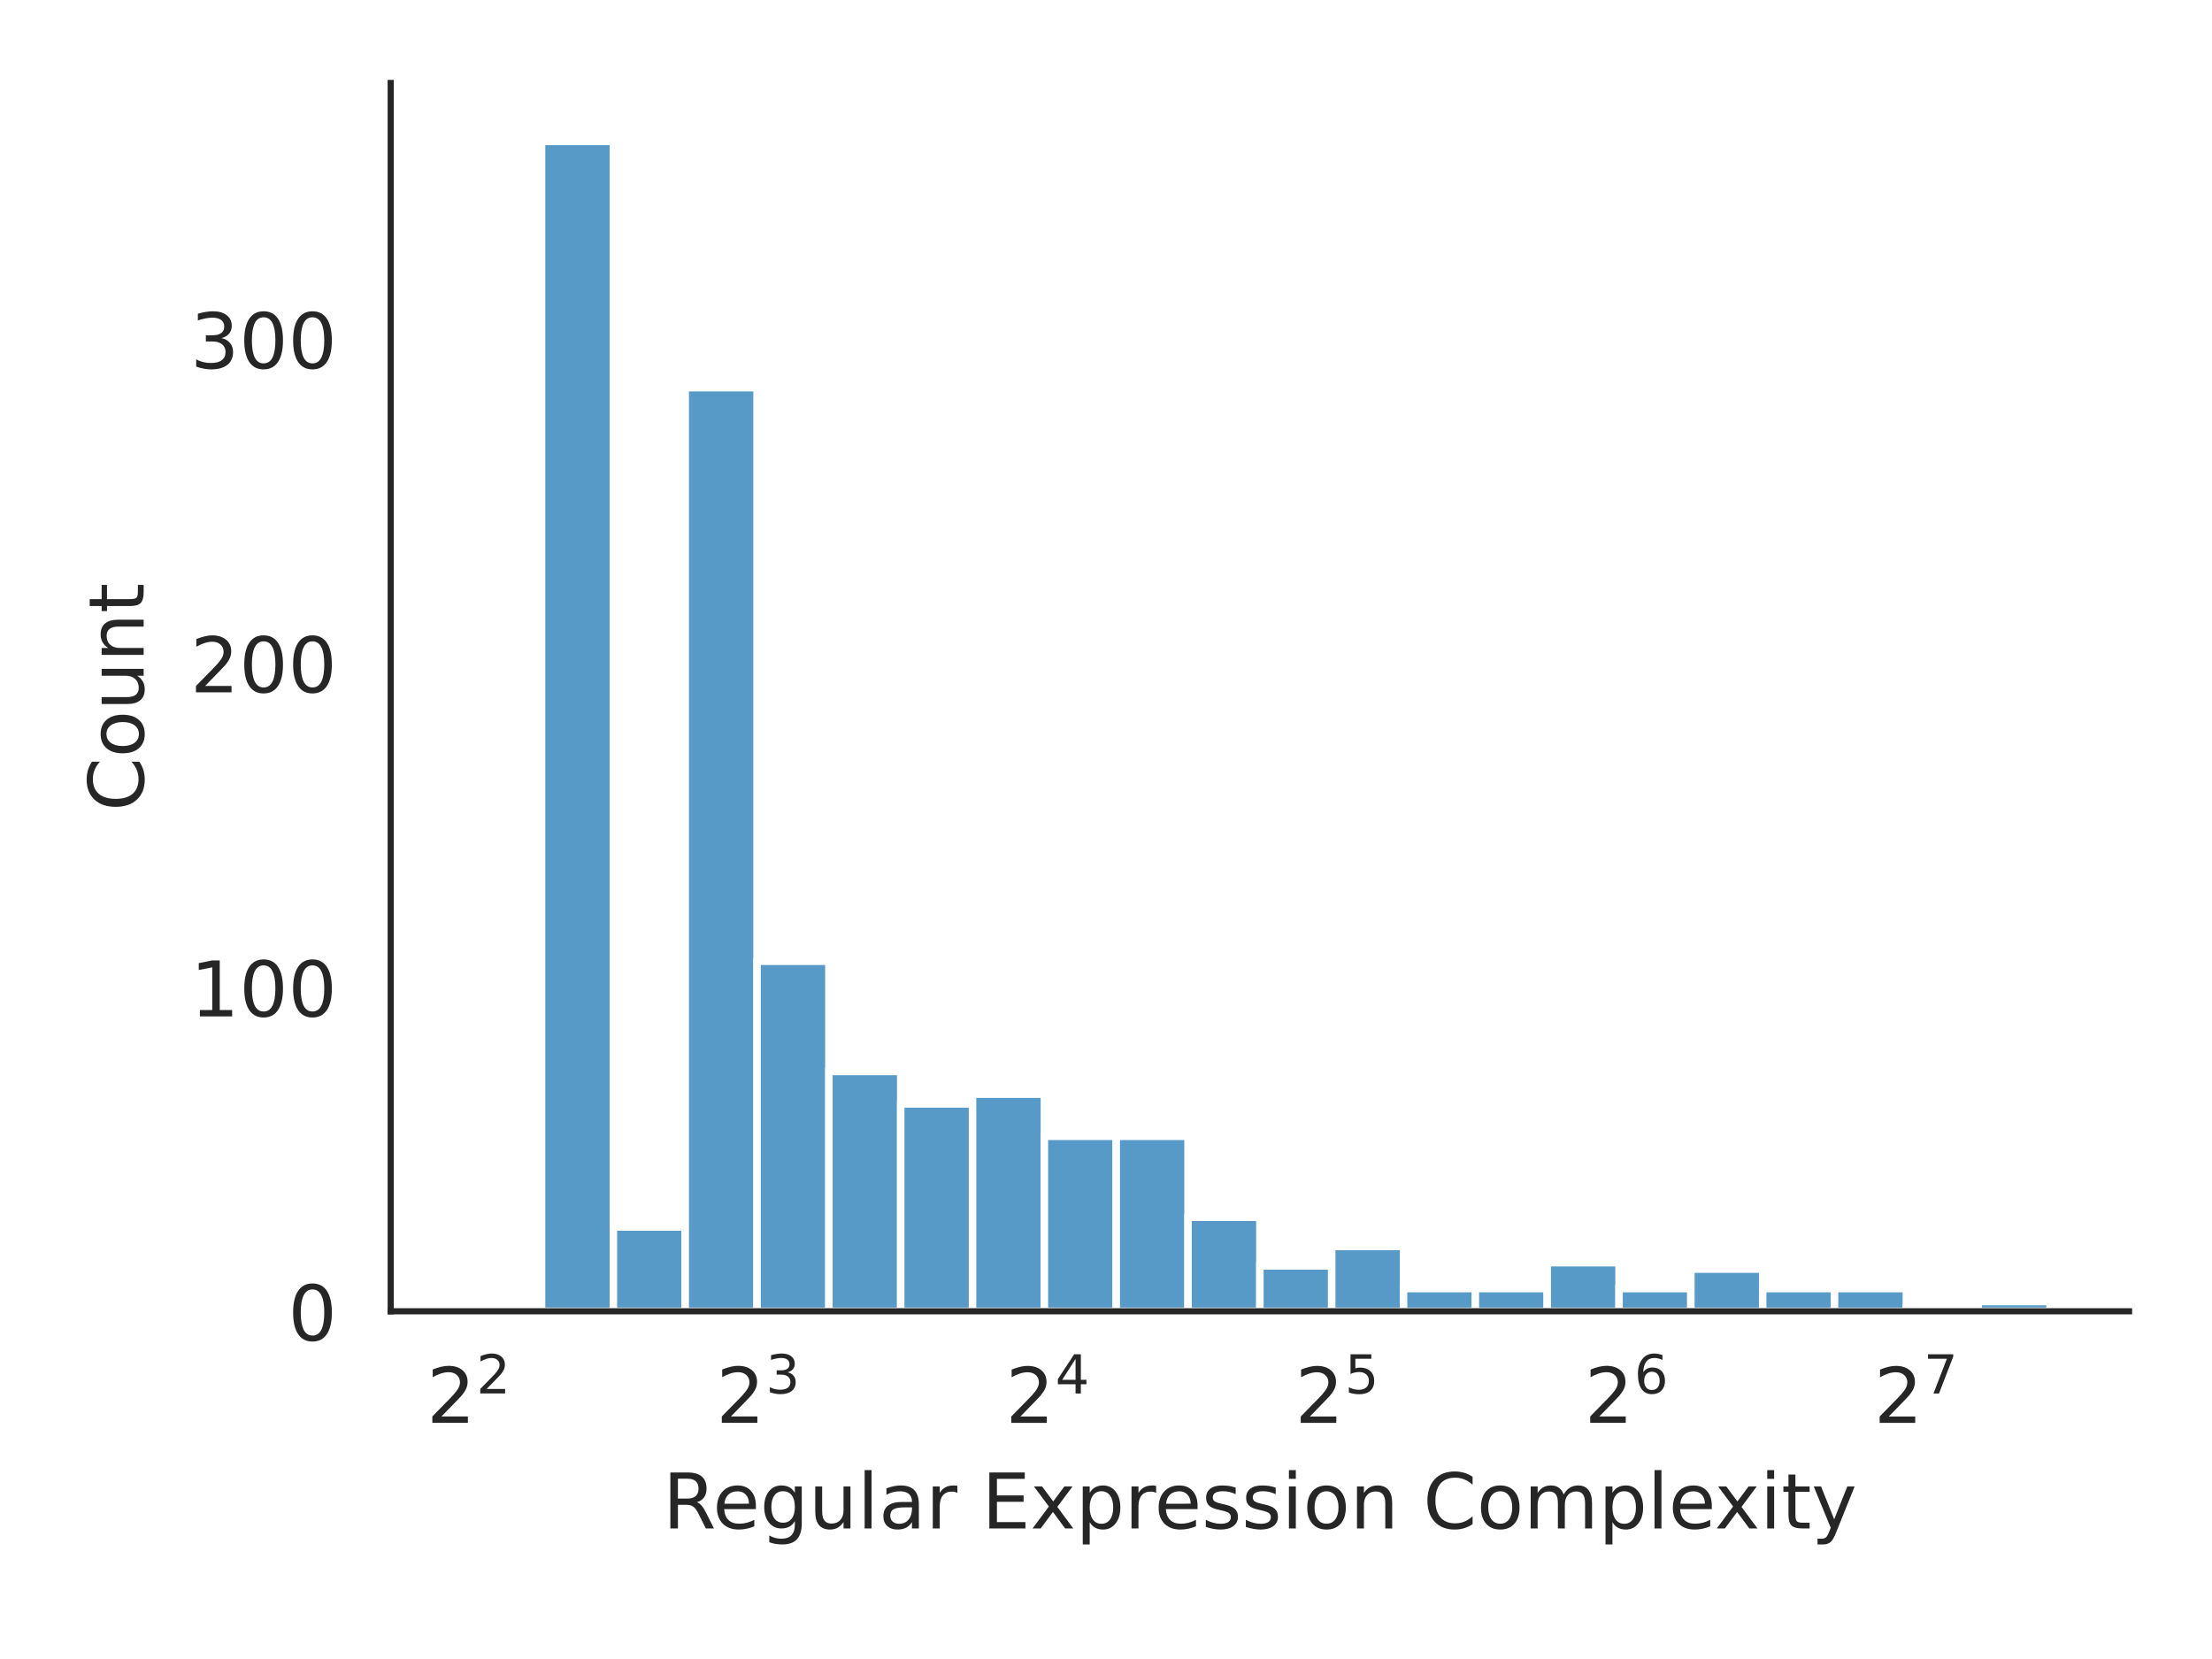
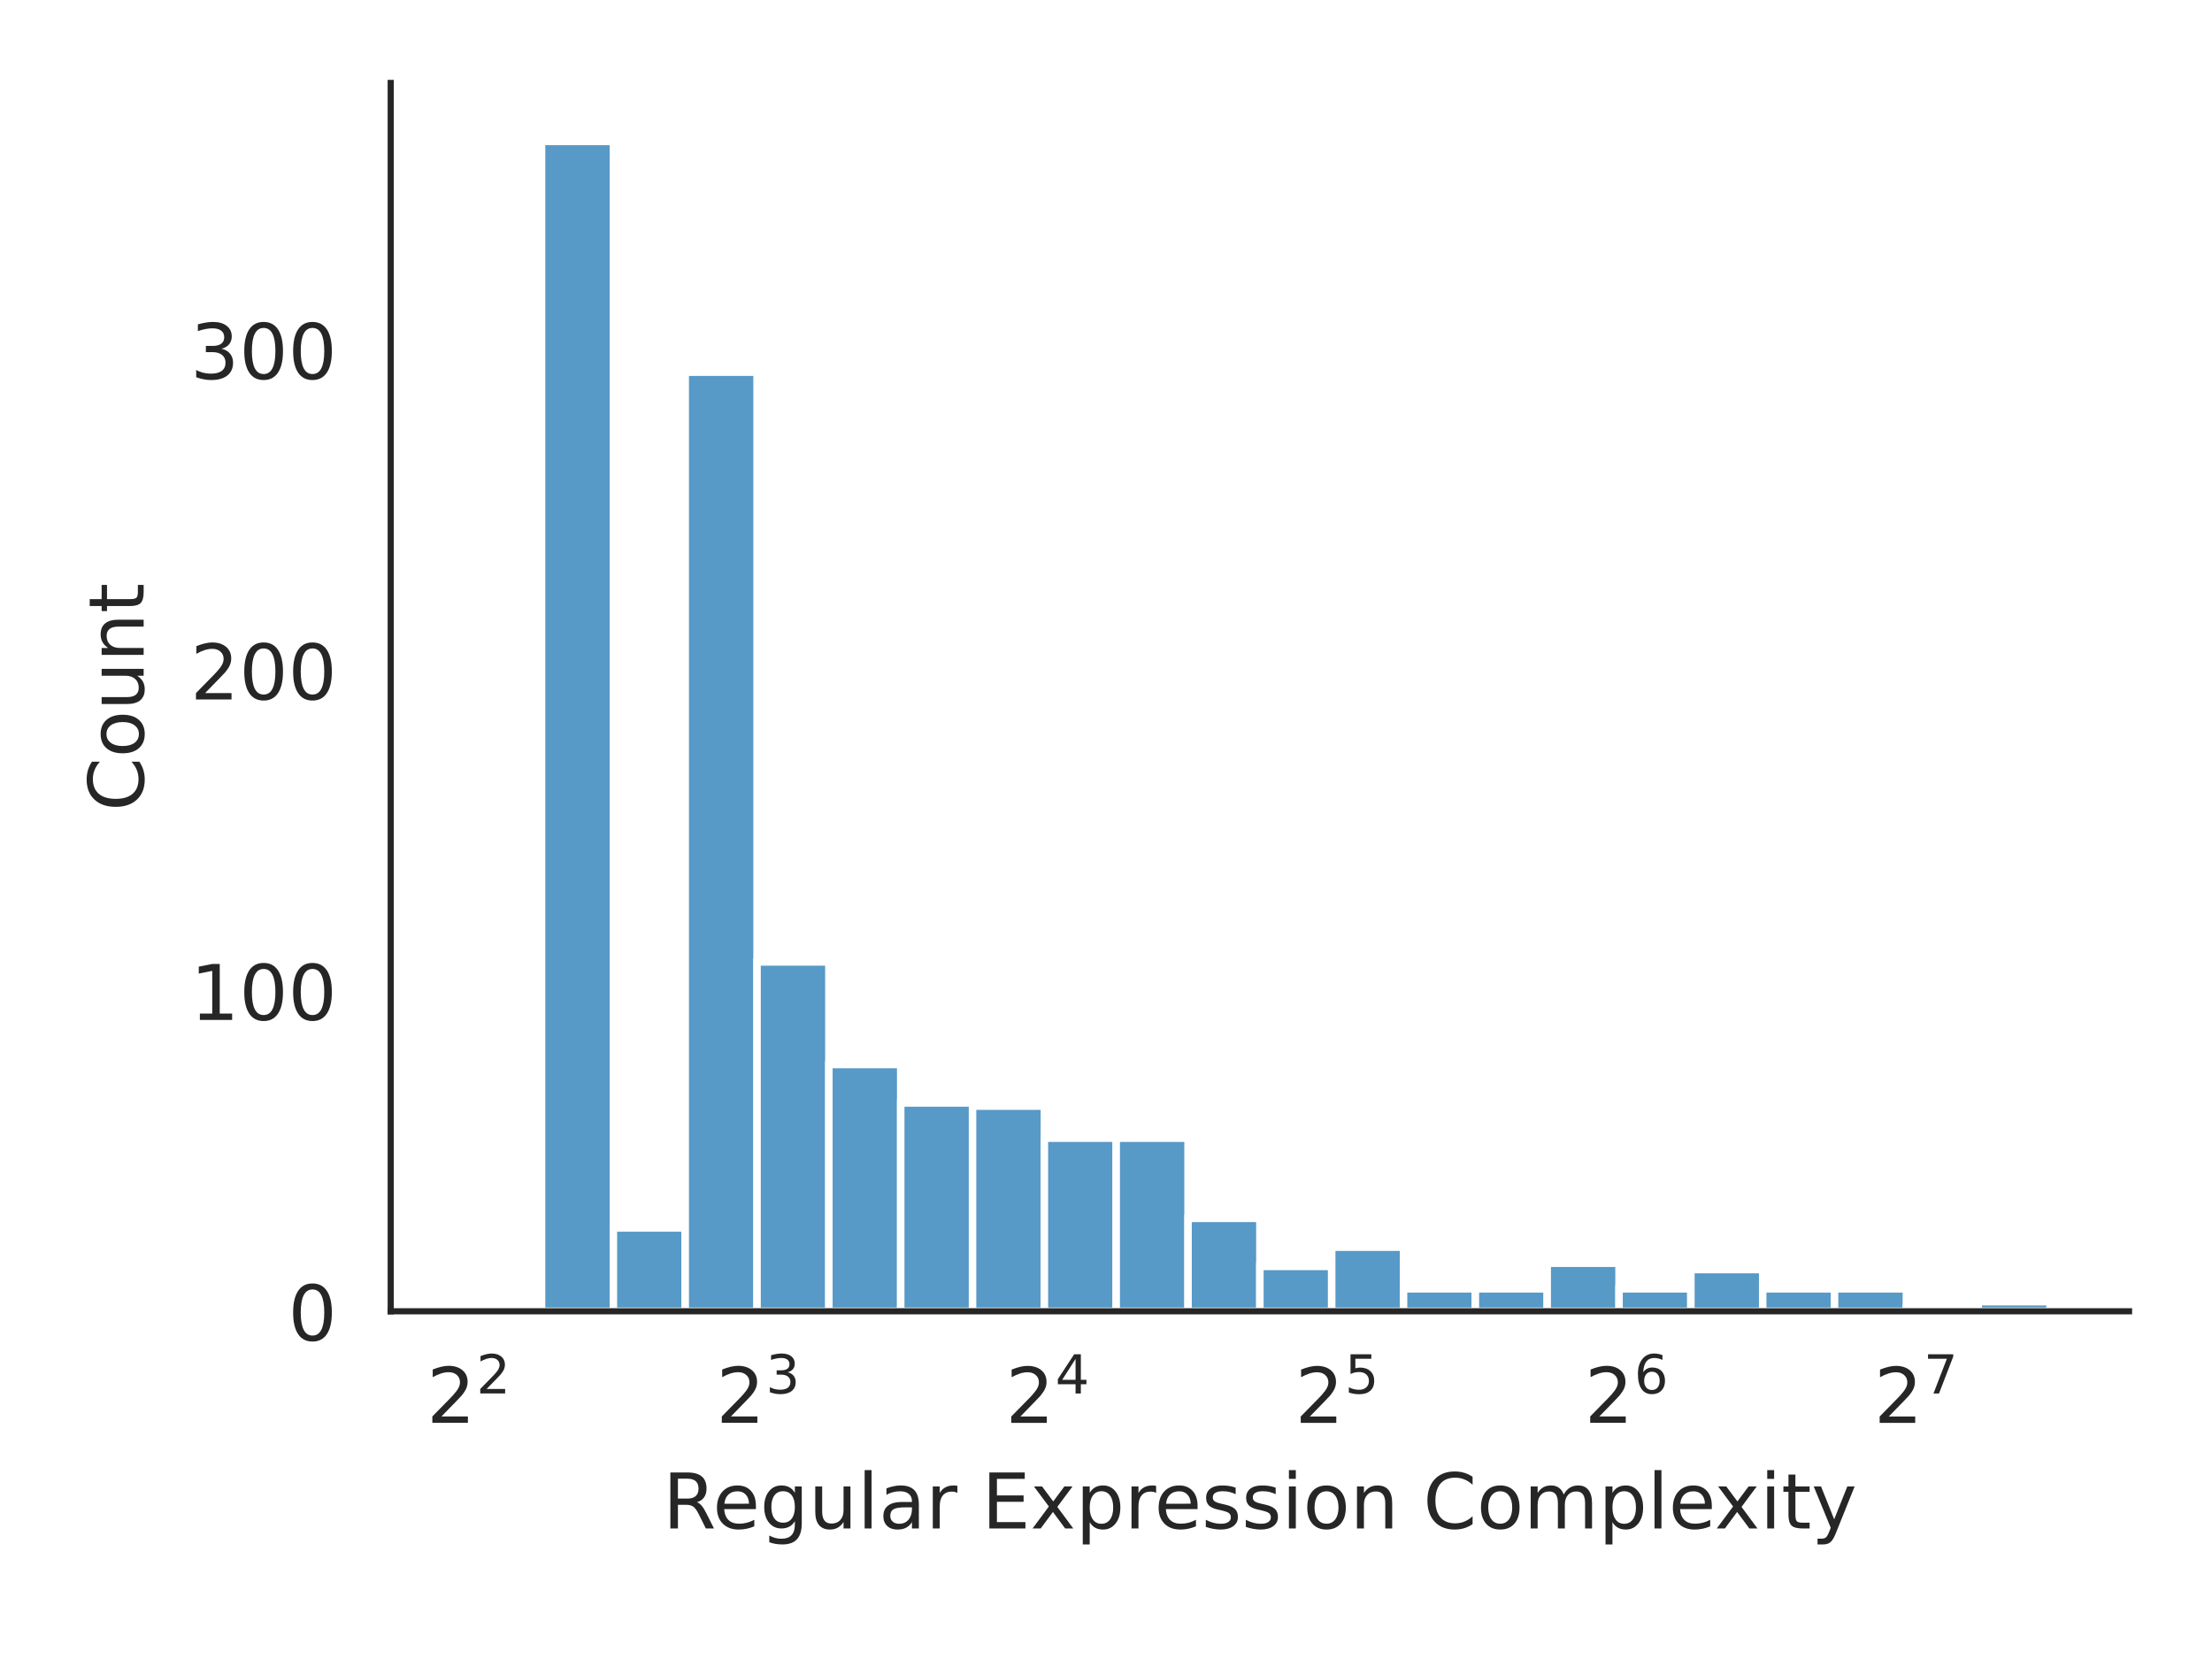
<svg xmlns="http://www.w3.org/2000/svg" xmlns:xlink="http://www.w3.org/1999/xlink" width="288pt" height="216pt" viewBox="0 0 288 216" version="1.1">
  <defs>
    <style type="text/css">*{stroke-linejoin: round; stroke-linecap: butt}</style>
  </defs>
  <g id="figure_1">
    <g id="patch_1">
      <path d="M 0 216  L 288 216  L 288 0  L 0 0  z " style="fill: #ffffff" />
    </g>
    <g id="axes_1">
      <g id="patch_2">
        <path d="M 50.87 170.728  L 277.2 170.728  L 277.2 10.8  L 50.87 10.8  z " style="fill: #ffffff" />
      </g>
      <g id="matplotlib.axis_1">
        <g id="xtick_1">
          <g id="text_1">
            <g style="fill: #262626" transform="translate(55.55773 185.3264) scale(0.1 -0.1)">
              <defs>
                <path id="DejaVuSans-32" d="M 1228 531  L 3431 531  L 3431 0  L 469 0  L 469 531  Q 828 903 1448 1529  Q 2069 2156 2228 2338  Q 2531 2678 2651 2914  Q 2772 3150 2772 3378  Q 2772 3750 2511 3984  Q 2250 4219 1831 4219  Q 1534 4219 1204 4116  Q 875 4013 500 3803  L 500 4441  Q 881 4594 1212 4672  Q 1544 4750 1819 4750  Q 2544 4750 2975 4387  Q 3406 4025 3406 3419  Q 3406 3131 3298 2873  Q 3191 2616 2906 2266  Q 2828 2175 2409 1742  Q 1991 1309 1228 531  z " transform="scale(0.015625)" />
              </defs>
              <use xlink:href="#DejaVuSans-32" transform="translate(0 0.765625)" />
              <use xlink:href="#DejaVuSans-32" transform="translate(64.58008 39.04688) scale(0.7)" />
            </g>
          </g>
        </g>
        <g id="xtick_2">
          <g id="text_2">
            <g style="fill: #262626" transform="translate(93.24563 185.3264) scale(0.1 -0.1)">
              <defs>
                <path id="DejaVuSans-33" d="M 2597 2516  Q 3050 2419 3304 2112  Q 3559 1806 3559 1356  Q 3559 666 3084 287  Q 2609 -91 1734 -91  Q 1441 -91 1130 -33  Q 819 25 488 141  L 488 750  Q 750 597 1062 519  Q 1375 441 1716 441  Q 2309 441 2620 675  Q 2931 909 2931 1356  Q 2931 1769 2642 2001  Q 2353 2234 1838 2234  L 1294 2234  L 1294 2753  L 1863 2753  Q 2328 2753 2575 2939  Q 2822 3125 2822 3475  Q 2822 3834 2567 4026  Q 2313 4219 1838 4219  Q 1578 4219 1281 4162  Q 984 4106 628 3988  L 628 4550  Q 988 4650 1302 4700  Q 1616 4750 1894 4750  Q 2613 4750 3031 4423  Q 3450 4097 3450 3541  Q 3450 3153 3228 2886  Q 3006 2619 2597 2516  z " transform="scale(0.015625)" />
              </defs>
              <use xlink:href="#DejaVuSans-32" transform="translate(0 0.765625)" />
              <use xlink:href="#DejaVuSans-33" transform="translate(64.58008 39.04688) scale(0.7)" />
            </g>
          </g>
        </g>
        <g id="xtick_3">
          <g id="text_3">
            <g style="fill: #262626" transform="translate(130.9335 185.3264) scale(0.1 -0.1)">
              <defs>
                <path id="DejaVuSans-34" d="M 2419 4116  L 825 1625  L 2419 1625  L 2419 4116  z M 2253 4666  L 3047 4666  L 3047 1625  L 3713 1625  L 3713 1100  L 3047 1100  L 3047 0  L 2419 0  L 2419 1100  L 313 1100  L 313 1709  L 2253 4666  z " transform="scale(0.015625)" />
              </defs>
              <use xlink:href="#DejaVuSans-32" transform="translate(0 0.684375)" />
              <use xlink:href="#DejaVuSans-34" transform="translate(64.58008 38.96563) scale(0.7)" />
            </g>
          </g>
        </g>
        <g id="xtick_4">
          <g id="text_4">
            <g style="fill: #262626" transform="translate(168.6214 185.3264) scale(0.1 -0.1)">
              <defs>
                <path id="DejaVuSans-35" d="M 691 4666  L 3169 4666  L 3169 4134  L 1269 4134  L 1269 2991  Q 1406 3038 1543 3061  Q 1681 3084 1819 3084  Q 2600 3084 3056 2656  Q 3513 2228 3513 1497  Q 3513 744 3044 326  Q 2575 -91 1722 -91  Q 1428 -91 1123 -41  Q 819 9 494 109  L 494 744  Q 775 591 1075 516  Q 1375 441 1709 441  Q 2250 441 2565 725  Q 2881 1009 2881 1497  Q 2881 1984 2565 2268  Q 2250 2553 1709 2553  Q 1456 2553 1204 2497  Q 953 2441 691 2322  L 691 4666  z " transform="scale(0.015625)" />
              </defs>
              <use xlink:href="#DejaVuSans-32" transform="translate(0 0.684375)" />
              <use xlink:href="#DejaVuSans-35" transform="translate(64.58008 38.96563) scale(0.7)" />
            </g>
          </g>
        </g>
        <g id="xtick_5">
          <g id="text_5">
            <g style="fill: #262626" transform="translate(206.3094 185.3264) scale(0.1 -0.1)">
              <defs>
                <path id="DejaVuSans-36" d="M 2113 2584  Q 1688 2584 1439 2293  Q 1191 2003 1191 1497  Q 1191 994 1439 701  Q 1688 409 2113 409  Q 2538 409 2786 701  Q 3034 994 3034 1497  Q 3034 2003 2786 2293  Q 2538 2584 2113 2584  z M 3366 4563  L 3366 3988  Q 3128 4100 2886 4159  Q 2644 4219 2406 4219  Q 1781 4219 1451 3797  Q 1122 3375 1075 2522  Q 1259 2794 1537 2939  Q 1816 3084 2150 3084  Q 2853 3084 3261 2657  Q 3669 2231 3669 1497  Q 3669 778 3244 343  Q 2819 -91 2113 -91  Q 1303 -91 875 529  Q 447 1150 447 2328  Q 447 3434 972 4092  Q 1497 4750 2381 4750  Q 2619 4750 2861 4703  Q 3103 4656 3366 4563  z " transform="scale(0.015625)" />
              </defs>
              <use xlink:href="#DejaVuSans-32" transform="translate(0 0.765625)" />
              <use xlink:href="#DejaVuSans-36" transform="translate(64.58008 39.04688) scale(0.7)" />
            </g>
          </g>
        </g>
        <g id="xtick_6">
          <g id="text_6">
            <g style="fill: #262626" transform="translate(243.9973 185.3264) scale(0.1 -0.1)">
              <defs>
                <path id="DejaVuSans-37" d="M 525 4666  L 3525 4666  L 3525 4397  L 1831 0  L 1172 0  L 2766 4134  L 525 4134  L 525 4666  z " transform="scale(0.015625)" />
              </defs>
              <use xlink:href="#DejaVuSans-32" transform="translate(0 0.684375)" />
              <use xlink:href="#DejaVuSans-37" transform="translate(64.58008 38.96563) scale(0.7)" />
            </g>
          </g>
        </g>
        <g id="text_7">
          <g style="fill: #262626" transform="translate(86.29906 199.0046) scale(0.1 -0.1)">
            <defs>
              <path id="DejaVuSans-52" d="M 2841 2188  Q 3044 2119 3236 1894  Q 3428 1669 3622 1275  L 4263 0  L 3584 0  L 2988 1197  Q 2756 1666 2539 1819  Q 2322 1972 1947 1972  L 1259 1972  L 1259 0  L 628 0  L 628 4666  L 2053 4666  Q 2853 4666 3247 4331  Q 3641 3997 3641 3322  Q 3641 2881 3436 2590  Q 3231 2300 2841 2188  z M 1259 4147  L 1259 2491  L 2053 2491  Q 2509 2491 2742 2702  Q 2975 2913 2975 3322  Q 2975 3731 2742 3939  Q 2509 4147 2053 4147  L 1259 4147  z " transform="scale(0.015625)" />
              <path id="DejaVuSans-65" d="M 3597 1894  L 3597 1613  L 953 1613  Q 991 1019 1311 708  Q 1631 397 2203 397  Q 2534 397 2845 478  Q 3156 559 3463 722  L 3463 178  Q 3153 47 2828 -22  Q 2503 -91 2169 -91  Q 1331 -91 842 396  Q 353 884 353 1716  Q 353 2575 817 3079  Q 1281 3584 2069 3584  Q 2775 3584 3186 3129  Q 3597 2675 3597 1894  z M 3022 2063  Q 3016 2534 2758 2815  Q 2500 3097 2075 3097  Q 1594 3097 1305 2825  Q 1016 2553 972 2059  L 3022 2063  z " transform="scale(0.015625)" />
              <path id="DejaVuSans-67" d="M 2906 1791  Q 2906 2416 2648 2759  Q 2391 3103 1925 3103  Q 1463 3103 1205 2759  Q 947 2416 947 1791  Q 947 1169 1205 825  Q 1463 481 1925 481  Q 2391 481 2648 825  Q 2906 1169 2906 1791  z M 3481 434  Q 3481 -459 3084 -895  Q 2688 -1331 1869 -1331  Q 1566 -1331 1297 -1286  Q 1028 -1241 775 -1147  L 775 -588  Q 1028 -725 1275 -790  Q 1522 -856 1778 -856  Q 2344 -856 2625 -561  Q 2906 -266 2906 331  L 2906 616  Q 2728 306 2450 153  Q 2172 0 1784 0  Q 1141 0 747 490  Q 353 981 353 1791  Q 353 2603 747 3093  Q 1141 3584 1784 3584  Q 2172 3584 2450 3431  Q 2728 3278 2906 2969  L 2906 3500  L 3481 3500  L 3481 434  z " transform="scale(0.015625)" />
              <path id="DejaVuSans-75" d="M 544 1381  L 544 3500  L 1119 3500  L 1119 1403  Q 1119 906 1312 657  Q 1506 409 1894 409  Q 2359 409 2629 706  Q 2900 1003 2900 1516  L 2900 3500  L 3475 3500  L 3475 0  L 2900 0  L 2900 538  Q 2691 219 2414 64  Q 2138 -91 1772 -91  Q 1169 -91 856 284  Q 544 659 544 1381  z M 1991 3584  L 1991 3584  z " transform="scale(0.015625)" />
              <path id="DejaVuSans-6c" d="M 603 4863  L 1178 4863  L 1178 0  L 603 0  L 603 4863  z " transform="scale(0.015625)" />
              <path id="DejaVuSans-61" d="M 2194 1759  Q 1497 1759 1228 1600  Q 959 1441 959 1056  Q 959 750 1161 570  Q 1363 391 1709 391  Q 2188 391 2477 730  Q 2766 1069 2766 1631  L 2766 1759  L 2194 1759  z M 3341 1997  L 3341 0  L 2766 0  L 2766 531  Q 2569 213 2275 61  Q 1981 -91 1556 -91  Q 1019 -91 701 211  Q 384 513 384 1019  Q 384 1609 779 1909  Q 1175 2209 1959 2209  L 2766 2209  L 2766 2266  Q 2766 2663 2505 2880  Q 2244 3097 1772 3097  Q 1472 3097 1187 3025  Q 903 2953 641 2809  L 641 3341  Q 956 3463 1253 3523  Q 1550 3584 1831 3584  Q 2591 3584 2966 3190  Q 3341 2797 3341 1997  z " transform="scale(0.015625)" />
              <path id="DejaVuSans-72" d="M 2631 2963  Q 2534 3019 2420 3045  Q 2306 3072 2169 3072  Q 1681 3072 1420 2755  Q 1159 2438 1159 1844  L 1159 0  L 581 0  L 581 3500  L 1159 3500  L 1159 2956  Q 1341 3275 1631 3429  Q 1922 3584 2338 3584  Q 2397 3584 2469 3576  Q 2541 3569 2628 3553  L 2631 2963  z " transform="scale(0.015625)" />
              <path id="DejaVuSans-20" transform="scale(0.015625)" />
              <path id="DejaVuSans-45" d="M 628 4666  L 3578 4666  L 3578 4134  L 1259 4134  L 1259 2753  L 3481 2753  L 3481 2222  L 1259 2222  L 1259 531  L 3634 531  L 3634 0  L 628 0  L 628 4666  z " transform="scale(0.015625)" />
              <path id="DejaVuSans-78" d="M 3513 3500  L 2247 1797  L 3578 0  L 2900 0  L 1881 1375  L 863 0  L 184 0  L 1544 1831  L 300 3500  L 978 3500  L 1906 2253  L 2834 3500  L 3513 3500  z " transform="scale(0.015625)" />
              <path id="DejaVuSans-70" d="M 1159 525  L 1159 -1331  L 581 -1331  L 581 3500  L 1159 3500  L 1159 2969  Q 1341 3281 1617 3432  Q 1894 3584 2278 3584  Q 2916 3584 3314 3078  Q 3713 2572 3713 1747  Q 3713 922 3314 415  Q 2916 -91 2278 -91  Q 1894 -91 1617 61  Q 1341 213 1159 525  z M 3116 1747  Q 3116 2381 2855 2742  Q 2594 3103 2138 3103  Q 1681 3103 1420 2742  Q 1159 2381 1159 1747  Q 1159 1113 1420 752  Q 1681 391 2138 391  Q 2594 391 2855 752  Q 3116 1113 3116 1747  z " transform="scale(0.015625)" />
              <path id="DejaVuSans-73" d="M 2834 3397  L 2834 2853  Q 2591 2978 2328 3040  Q 2066 3103 1784 3103  Q 1356 3103 1142 2972  Q 928 2841 928 2578  Q 928 2378 1081 2264  Q 1234 2150 1697 2047  L 1894 2003  Q 2506 1872 2764 1633  Q 3022 1394 3022 966  Q 3022 478 2636 193  Q 2250 -91 1575 -91  Q 1294 -91 989 -36  Q 684 19 347 128  L 347 722  Q 666 556 975 473  Q 1284 391 1588 391  Q 1994 391 2212 530  Q 2431 669 2431 922  Q 2431 1156 2273 1281  Q 2116 1406 1581 1522  L 1381 1569  Q 847 1681 609 1914  Q 372 2147 372 2553  Q 372 3047 722 3315  Q 1072 3584 1716 3584  Q 2034 3584 2315 3537  Q 2597 3491 2834 3397  z " transform="scale(0.015625)" />
              <path id="DejaVuSans-69" d="M 603 3500  L 1178 3500  L 1178 0  L 603 0  L 603 3500  z M 603 4863  L 1178 4863  L 1178 4134  L 603 4134  L 603 4863  z " transform="scale(0.015625)" />
              <path id="DejaVuSans-6f" d="M 1959 3097  Q 1497 3097 1228 2736  Q 959 2375 959 1747  Q 959 1119 1226 758  Q 1494 397 1959 397  Q 2419 397 2687 759  Q 2956 1122 2956 1747  Q 2956 2369 2687 2733  Q 2419 3097 1959 3097  z M 1959 3584  Q 2709 3584 3137 3096  Q 3566 2609 3566 1747  Q 3566 888 3137 398  Q 2709 -91 1959 -91  Q 1206 -91 779 398  Q 353 888 353 1747  Q 353 2609 779 3096  Q 1206 3584 1959 3584  z " transform="scale(0.015625)" />
              <path id="DejaVuSans-6e" d="M 3513 2113  L 3513 0  L 2938 0  L 2938 2094  Q 2938 2591 2744 2837  Q 2550 3084 2163 3084  Q 1697 3084 1428 2787  Q 1159 2491 1159 1978  L 1159 0  L 581 0  L 581 3500  L 1159 3500  L 1159 2956  Q 1366 3272 1645 3428  Q 1925 3584 2291 3584  Q 2894 3584 3203 3211  Q 3513 2838 3513 2113  z " transform="scale(0.015625)" />
              <path id="DejaVuSans-43" d="M 4122 4306  L 4122 3641  Q 3803 3938 3442 4084  Q 3081 4231 2675 4231  Q 1875 4231 1450 3742  Q 1025 3253 1025 2328  Q 1025 1406 1450 917  Q 1875 428 2675 428  Q 3081 428 3442 575  Q 3803 722 4122 1019  L 4122 359  Q 3791 134 3420 21  Q 3050 -91 2638 -91  Q 1578 -91 968 557  Q 359 1206 359 2328  Q 359 3453 968 4101  Q 1578 4750 2638 4750  Q 3056 4750 3426 4639  Q 3797 4528 4122 4306  z " transform="scale(0.015625)" />
              <path id="DejaVuSans-6d" d="M 3328 2828  Q 3544 3216 3844 3400  Q 4144 3584 4550 3584  Q 5097 3584 5394 3201  Q 5691 2819 5691 2113  L 5691 0  L 5113 0  L 5113 2094  Q 5113 2597 4934 2840  Q 4756 3084 4391 3084  Q 3944 3084 3684 2787  Q 3425 2491 3425 1978  L 3425 0  L 2847 0  L 2847 2094  Q 2847 2600 2669 2842  Q 2491 3084 2119 3084  Q 1678 3084 1418 2786  Q 1159 2488 1159 1978  L 1159 0  L 581 0  L 581 3500  L 1159 3500  L 1159 2956  Q 1356 3278 1631 3431  Q 1906 3584 2284 3584  Q 2666 3584 2933 3390  Q 3200 3197 3328 2828  z " transform="scale(0.015625)" />
              <path id="DejaVuSans-74" d="M 1172 4494  L 1172 3500  L 2356 3500  L 2356 3053  L 1172 3053  L 1172 1153  Q 1172 725 1289 603  Q 1406 481 1766 481  L 2356 481  L 2356 0  L 1766 0  Q 1100 0 847 248  Q 594 497 594 1153  L 594 3053  L 172 3053  L 172 3500  L 594 3500  L 594 4494  L 1172 4494  z " transform="scale(0.015625)" />
              <path id="DejaVuSans-79" d="M 2059 -325  Q 1816 -950 1584 -1140  Q 1353 -1331 966 -1331  L 506 -1331  L 506 -850  L 844 -850  Q 1081 -850 1212 -737  Q 1344 -625 1503 -206  L 1606 56  L 191 3500  L 800 3500  L 1894 763  L 2988 3500  L 3597 3500  L 2059 -325  z " transform="scale(0.015625)" />
            </defs>
            <use xlink:href="#DejaVuSans-52" />
            <use xlink:href="#DejaVuSans-65" x="64.982" />
            <use xlink:href="#DejaVuSans-67" x="126.506" />
            <use xlink:href="#DejaVuSans-75" x="189.982" />
            <use xlink:href="#DejaVuSans-6c" x="253.361" />
            <use xlink:href="#DejaVuSans-61" x="281.145" />
            <use xlink:href="#DejaVuSans-72" x="342.424" />
            <use xlink:href="#DejaVuSans-20" x="383.537" />
            <use xlink:href="#DejaVuSans-45" x="415.324" />
            <use xlink:href="#DejaVuSans-78" x="478.508" />
            <use xlink:href="#DejaVuSans-70" x="537.688" />
            <use xlink:href="#DejaVuSans-72" x="601.164" />
            <use xlink:href="#DejaVuSans-65" x="640.027" />
            <use xlink:href="#DejaVuSans-73" x="701.551" />
            <use xlink:href="#DejaVuSans-73" x="753.65" />
            <use xlink:href="#DejaVuSans-69" x="805.75" />
            <use xlink:href="#DejaVuSans-6f" x="833.533" />
            <use xlink:href="#DejaVuSans-6e" x="894.715" />
            <use xlink:href="#DejaVuSans-20" x="958.094" />
            <use xlink:href="#DejaVuSans-43" x="989.881" />
            <use xlink:href="#DejaVuSans-6f" x="1059.705" />
            <use xlink:href="#DejaVuSans-6d" x="1120.887" />
            <use xlink:href="#DejaVuSans-70" x="1218.299" />
            <use xlink:href="#DejaVuSans-6c" x="1281.775" />
            <use xlink:href="#DejaVuSans-65" x="1309.559" />
            <use xlink:href="#DejaVuSans-78" x="1369.332" />
            <use xlink:href="#DejaVuSans-69" x="1428.512" />
            <use xlink:href="#DejaVuSans-74" x="1456.295" />
            <use xlink:href="#DejaVuSans-79" x="1495.504" />
          </g>
        </g>
      </g>
      <g id="matplotlib.axis_2">
        <g id="ytick_1">
          <g id="text_8">
            <g style="fill: #262626" transform="translate(37.5075 174.5272) scale(0.1 -0.1)">
              <defs>
                <path id="DejaVuSans-30" d="M 2034 4250  Q 1547 4250 1301 3770  Q 1056 3291 1056 2328  Q 1056 1369 1301 889  Q 1547 409 2034 409  Q 2525 409 2770 889  Q 3016 1369 3016 2328  Q 3016 3291 2770 3770  Q 2525 4250 2034 4250  z M 2034 4750  Q 2819 4750 3233 4129  Q 3647 3509 3647 2328  Q 3647 1150 3233 529  Q 2819 -91 2034 -91  Q 1250 -91 836 529  Q 422 1150 422 2328  Q 422 3509 836 4129  Q 1250 4750 2034 4750  z " transform="scale(0.015625)" />
              </defs>
              <use xlink:href="#DejaVuSans-30" />
            </g>
          </g>
        </g>
        <g id="ytick_2">
          <g id="text_9">
-             <g style="fill: #262626" transform="translate(24.7825 132.3354) scale(0.1 -0.1)">
+             <g style="fill: #262626" transform="translate(24.7825 132.7978) scale(0.1 -0.1)">
              <defs>
                <path id="DejaVuSans-31" d="M 794 531  L 1825 531  L 1825 4091  L 703 3866  L 703 4441  L 1819 4666  L 2450 4666  L 2450 531  L 3481 531  L 3481 0  L 794 0  L 794 531  z " transform="scale(0.015625)" />
              </defs>
              <use xlink:href="#DejaVuSans-31" />
              <use xlink:href="#DejaVuSans-30" x="63.623" />
              <use xlink:href="#DejaVuSans-30" x="127.246" />
            </g>
          </g>
        </g>
        <g id="ytick_3">
          <g id="text_10">
-             <g style="fill: #262626" transform="translate(24.7825 90.14363) scale(0.1 -0.1)">
+             <g style="fill: #262626" transform="translate(24.7825 91.06838) scale(0.1 -0.1)">
              <use xlink:href="#DejaVuSans-32" />
              <use xlink:href="#DejaVuSans-30" x="63.623" />
              <use xlink:href="#DejaVuSans-30" x="127.246" />
            </g>
          </g>
        </g>
        <g id="ytick_4">
          <g id="text_11">
-             <g style="fill: #262626" transform="translate(24.7825 47.95183) scale(0.1 -0.1)">
+             <g style="fill: #262626" transform="translate(24.7825 49.33896) scale(0.1 -0.1)">
              <use xlink:href="#DejaVuSans-33" />
              <use xlink:href="#DejaVuSans-30" x="63.623" />
              <use xlink:href="#DejaVuSans-30" x="127.246" />
            </g>
          </g>
        </g>
        <g id="text_12">
          <g style="fill: #262626" transform="translate(18.70281 105.6124) rotate(-90) scale(0.1 -0.1)">
            <use xlink:href="#DejaVuSans-43" />
            <use xlink:href="#DejaVuSans-6f" x="69.824" />
            <use xlink:href="#DejaVuSans-75" x="131.006" />
            <use xlink:href="#DejaVuSans-6e" x="194.385" />
            <use xlink:href="#DejaVuSans-74" x="257.764" />
          </g>
        </g>
      </g>
      <g id="patch_3">
-         <path d="M 61.158 170.728  L 70.51 170.728  L 70.51 169.884  L 61.158 169.884  z " clip-path="url(#p58f02df5b8)" style="fill: #1f77b4; fill-opacity: 0.75; stroke: #ffffff; stroke-width: 0.974; stroke-linejoin: miter" />
+         <path d="M 61.158 170.728  L 70.51 170.728  L 70.51 169.893  L 61.158 169.893  z " clip-path="url(#p58f02df5b8)" style="fill: #1f77b4; fill-opacity: 0.75; stroke: #ffffff; stroke-width: 0.974; stroke-linejoin: miter" />
      </g>
      <g id="patch_4">
        <path d="M 70.51 170.728  L 79.863 170.728  L 79.863 18.416  L 70.51 18.416  z " clip-path="url(#p58f02df5b8)" style="fill: #1f77b4; fill-opacity: 0.75; stroke: #ffffff; stroke-width: 0.974; stroke-linejoin: miter" />
      </g>
      <g id="patch_5">
-         <path d="M 79.863 170.728  L 89.215 170.728  L 89.215 159.758  L 79.863 159.758  z " clip-path="url(#p58f02df5b8)" style="fill: #1f77b4; fill-opacity: 0.75; stroke: #ffffff; stroke-width: 0.974; stroke-linejoin: miter" />
+         <path d="M 79.863 170.728  L 89.215 170.728  L 89.215 159.878  L 79.863 159.878  z " clip-path="url(#p58f02df5b8)" style="fill: #1f77b4; fill-opacity: 0.75; stroke: #ffffff; stroke-width: 0.974; stroke-linejoin: miter" />
      </g>
      <g id="patch_6">
-         <path d="M 89.215 170.728  L 98.568 170.728  L 98.568 50.481  L 89.215 50.481  z " clip-path="url(#p58f02df5b8)" style="fill: #1f77b4; fill-opacity: 0.75; stroke: #ffffff; stroke-width: 0.974; stroke-linejoin: miter" />
+         <path d="M 89.215 170.728  L 98.568 170.728  L 98.568 48.461  L 89.215 48.461  z " clip-path="url(#p58f02df5b8)" style="fill: #1f77b4; fill-opacity: 0.75; stroke: #ffffff; stroke-width: 0.974; stroke-linejoin: miter" />
      </g>
      <g id="patch_7">
-         <path d="M 98.568 170.728  L 107.92 170.728  L 107.92 125.161  L 98.568 125.161  z " clip-path="url(#p58f02df5b8)" style="fill: #1f77b4; fill-opacity: 0.75; stroke: #ffffff; stroke-width: 0.974; stroke-linejoin: miter" />
+         <path d="M 98.568 170.728  L 107.92 170.728  L 107.92 125.243  L 98.568 125.243  z " clip-path="url(#p58f02df5b8)" style="fill: #1f77b4; fill-opacity: 0.75; stroke: #ffffff; stroke-width: 0.974; stroke-linejoin: miter" />
      </g>
      <g id="patch_8">
-         <path d="M 107.92 170.728  L 117.273 170.728  L 117.273 139.506  L 107.92 139.506  z " clip-path="url(#p58f02df5b8)" style="fill: #1f77b4; fill-opacity: 0.75; stroke: #ffffff; stroke-width: 0.974; stroke-linejoin: miter" />
+         <path d="M 107.92 170.728  L 117.273 170.728  L 117.273 138.596  L 107.92 138.596  z " clip-path="url(#p58f02df5b8)" style="fill: #1f77b4; fill-opacity: 0.75; stroke: #ffffff; stroke-width: 0.974; stroke-linejoin: miter" />
      </g>
      <g id="patch_9">
-         <path d="M 117.273 170.728  L 126.625 170.728  L 126.625 143.725  L 117.273 143.725  z " clip-path="url(#p58f02df5b8)" style="fill: #1f77b4; fill-opacity: 0.75; stroke: #ffffff; stroke-width: 0.974; stroke-linejoin: miter" />
+         <path d="M 117.273 170.728  L 126.625 170.728  L 126.625 143.604  L 117.273 143.604  z " clip-path="url(#p58f02df5b8)" style="fill: #1f77b4; fill-opacity: 0.75; stroke: #ffffff; stroke-width: 0.974; stroke-linejoin: miter" />
      </g>
      <g id="patch_10">
-         <path d="M 126.625 170.728  L 135.978 170.728  L 135.978 142.459  L 126.625 142.459  z " clip-path="url(#p58f02df5b8)" style="fill: #1f77b4; fill-opacity: 0.75; stroke: #ffffff; stroke-width: 0.974; stroke-linejoin: miter" />
+         <path d="M 126.625 170.728  L 135.978 170.728  L 135.978 144.021  L 126.625 144.021  z " clip-path="url(#p58f02df5b8)" style="fill: #1f77b4; fill-opacity: 0.75; stroke: #ffffff; stroke-width: 0.974; stroke-linejoin: miter" />
      </g>
      <g id="patch_11">
-         <path d="M 135.978 170.728  L 145.33 170.728  L 145.33 147.944  L 135.978 147.944  z " clip-path="url(#p58f02df5b8)" style="fill: #1f77b4; fill-opacity: 0.75; stroke: #ffffff; stroke-width: 0.974; stroke-linejoin: miter" />
+         <path d="M 135.978 170.728  L 145.33 170.728  L 145.33 148.194  L 135.978 148.194  z " clip-path="url(#p58f02df5b8)" style="fill: #1f77b4; fill-opacity: 0.75; stroke: #ffffff; stroke-width: 0.974; stroke-linejoin: miter" />
      </g>
      <g id="patch_12">
-         <path d="M 145.33 170.728  L 154.683 170.728  L 154.683 147.944  L 145.33 147.944  z " clip-path="url(#p58f02df5b8)" style="fill: #1f77b4; fill-opacity: 0.75; stroke: #ffffff; stroke-width: 0.974; stroke-linejoin: miter" />
+         <path d="M 145.33 170.728  L 154.683 170.728  L 154.683 148.194  L 145.33 148.194  z " clip-path="url(#p58f02df5b8)" style="fill: #1f77b4; fill-opacity: 0.75; stroke: #ffffff; stroke-width: 0.974; stroke-linejoin: miter" />
      </g>
      <g id="patch_13">
-         <path d="M 154.683 170.728  L 164.035 170.728  L 164.035 158.492  L 154.683 158.492  z " clip-path="url(#p58f02df5b8)" style="fill: #1f77b4; fill-opacity: 0.75; stroke: #ffffff; stroke-width: 0.974; stroke-linejoin: miter" />
+         <path d="M 154.683 170.728  L 164.035 170.728  L 164.035 158.626  L 154.683 158.626  z " clip-path="url(#p58f02df5b8)" style="fill: #1f77b4; fill-opacity: 0.75; stroke: #ffffff; stroke-width: 0.974; stroke-linejoin: miter" />
      </g>
      <g id="patch_14">
-         <path d="M 164.035 170.728  L 173.387 170.728  L 173.387 164.821  L 164.035 164.821  z " clip-path="url(#p58f02df5b8)" style="fill: #1f77b4; fill-opacity: 0.75; stroke: #ffffff; stroke-width: 0.974; stroke-linejoin: miter" />
+         <path d="M 164.035 170.728  L 173.387 170.728  L 173.387 164.886  L 164.035 164.886  z " clip-path="url(#p58f02df5b8)" style="fill: #1f77b4; fill-opacity: 0.75; stroke: #ffffff; stroke-width: 0.974; stroke-linejoin: miter" />
      </g>
      <g id="patch_15">
-         <path d="M 173.387 170.728  L 182.74 170.728  L 182.74 162.29  L 173.387 162.29  z " clip-path="url(#p58f02df5b8)" style="fill: #1f77b4; fill-opacity: 0.75; stroke: #ffffff; stroke-width: 0.974; stroke-linejoin: miter" />
+         <path d="M 173.387 170.728  L 182.74 170.728  L 182.74 162.382  L 173.387 162.382  z " clip-path="url(#p58f02df5b8)" style="fill: #1f77b4; fill-opacity: 0.75; stroke: #ffffff; stroke-width: 0.974; stroke-linejoin: miter" />
      </g>
      <g id="patch_16">
-         <path d="M 182.74 170.728  L 192.092 170.728  L 192.092 167.775  L 182.74 167.775  z " clip-path="url(#p58f02df5b8)" style="fill: #1f77b4; fill-opacity: 0.75; stroke: #ffffff; stroke-width: 0.974; stroke-linejoin: miter" />
+         <path d="M 182.74 170.728  L 192.092 170.728  L 192.092 167.807  L 182.74 167.807  z " clip-path="url(#p58f02df5b8)" style="fill: #1f77b4; fill-opacity: 0.75; stroke: #ffffff; stroke-width: 0.974; stroke-linejoin: miter" />
      </g>
      <g id="patch_17">
-         <path d="M 192.092 170.728  L 201.445 170.728  L 201.445 167.775  L 192.092 167.775  z " clip-path="url(#p58f02df5b8)" style="fill: #1f77b4; fill-opacity: 0.75; stroke: #ffffff; stroke-width: 0.974; stroke-linejoin: miter" />
+         <path d="M 192.092 170.728  L 201.445 170.728  L 201.445 167.807  L 192.092 167.807  z " clip-path="url(#p58f02df5b8)" style="fill: #1f77b4; fill-opacity: 0.75; stroke: #ffffff; stroke-width: 0.974; stroke-linejoin: miter" />
      </g>
      <g id="patch_18">
-         <path d="M 201.445 170.728  L 210.797 170.728  L 210.797 164.399  L 201.445 164.399  z " clip-path="url(#p58f02df5b8)" style="fill: #1f77b4; fill-opacity: 0.75; stroke: #ffffff; stroke-width: 0.974; stroke-linejoin: miter" />
+         <path d="M 201.445 170.728  L 210.797 170.728  L 210.797 164.469  L 201.445 164.469  z " clip-path="url(#p58f02df5b8)" style="fill: #1f77b4; fill-opacity: 0.75; stroke: #ffffff; stroke-width: 0.974; stroke-linejoin: miter" />
      </g>
      <g id="patch_19">
-         <path d="M 210.797 170.728  L 220.15 170.728  L 220.15 167.775  L 210.797 167.775  z " clip-path="url(#p58f02df5b8)" style="fill: #1f77b4; fill-opacity: 0.75; stroke: #ffffff; stroke-width: 0.974; stroke-linejoin: miter" />
+         <path d="M 210.797 170.728  L 220.15 170.728  L 220.15 167.807  L 210.797 167.807  z " clip-path="url(#p58f02df5b8)" style="fill: #1f77b4; fill-opacity: 0.75; stroke: #ffffff; stroke-width: 0.974; stroke-linejoin: miter" />
      </g>
      <g id="patch_20">
-         <path d="M 220.15 170.728  L 229.502 170.728  L 229.502 165.243  L 220.15 165.243  z " clip-path="url(#p58f02df5b8)" style="fill: #1f77b4; fill-opacity: 0.75; stroke: #ffffff; stroke-width: 0.974; stroke-linejoin: miter" />
+         <path d="M 220.15 170.728  L 229.502 170.728  L 229.502 165.303  L 220.15 165.303  z " clip-path="url(#p58f02df5b8)" style="fill: #1f77b4; fill-opacity: 0.75; stroke: #ffffff; stroke-width: 0.974; stroke-linejoin: miter" />
      </g>
      <g id="patch_21">
-         <path d="M 229.502 170.728  L 238.855 170.728  L 238.855 167.775  L 229.502 167.775  z " clip-path="url(#p58f02df5b8)" style="fill: #1f77b4; fill-opacity: 0.75; stroke: #ffffff; stroke-width: 0.974; stroke-linejoin: miter" />
+         <path d="M 229.502 170.728  L 238.855 170.728  L 238.855 167.807  L 229.502 167.807  z " clip-path="url(#p58f02df5b8)" style="fill: #1f77b4; fill-opacity: 0.75; stroke: #ffffff; stroke-width: 0.974; stroke-linejoin: miter" />
      </g>
      <g id="patch_22">
-         <path d="M 238.855 170.728  L 248.207 170.728  L 248.207 167.775  L 238.855 167.775  z " clip-path="url(#p58f02df5b8)" style="fill: #1f77b4; fill-opacity: 0.75; stroke: #ffffff; stroke-width: 0.974; stroke-linejoin: miter" />
+         <path d="M 238.855 170.728  L 248.207 170.728  L 248.207 167.807  L 238.855 167.807  z " clip-path="url(#p58f02df5b8)" style="fill: #1f77b4; fill-opacity: 0.75; stroke: #ffffff; stroke-width: 0.974; stroke-linejoin: miter" />
      </g>
      <g id="patch_23">
-         <path d="M 248.207 170.728  L 257.56 170.728  L 257.56 170.306  L 248.207 170.306  z " clip-path="url(#p58f02df5b8)" style="fill: #1f77b4; fill-opacity: 0.75; stroke: #ffffff; stroke-width: 0.974; stroke-linejoin: miter" />
+         <path d="M 248.207 170.728  L 257.56 170.728  L 257.56 170.311  L 248.207 170.311  z " clip-path="url(#p58f02df5b8)" style="fill: #1f77b4; fill-opacity: 0.75; stroke: #ffffff; stroke-width: 0.974; stroke-linejoin: miter" />
      </g>
      <g id="patch_24">
-         <path d="M 257.56 170.728  L 266.912 170.728  L 266.912 169.462  L 257.56 169.462  z " clip-path="url(#p58f02df5b8)" style="fill: #1f77b4; fill-opacity: 0.75; stroke: #ffffff; stroke-width: 0.974; stroke-linejoin: miter" />
+         <path d="M 257.56 170.728  L 266.912 170.728  L 266.912 169.476  L 257.56 169.476  z " clip-path="url(#p58f02df5b8)" style="fill: #1f77b4; fill-opacity: 0.75; stroke: #ffffff; stroke-width: 0.974; stroke-linejoin: miter" />
      </g>
      <g id="patch_25">
        <path d="M 50.87 170.728  L 50.87 10.8  " style="fill: none; stroke: #262626; stroke-width: 0.8; stroke-linejoin: miter; stroke-linecap: square" />
      </g>
      <g id="patch_26">
        <path d="M 50.87 170.728  L 277.2 170.728  " style="fill: none; stroke: #262626; stroke-width: 0.8; stroke-linejoin: miter; stroke-linecap: square" />
      </g>
    </g>
  </g>
  <defs>
    <clipPath id="p58f02df5b8">
      <rect x="50.87" y="10.8" width="226.33" height="159.928" />
    </clipPath>
  </defs>
</svg>
